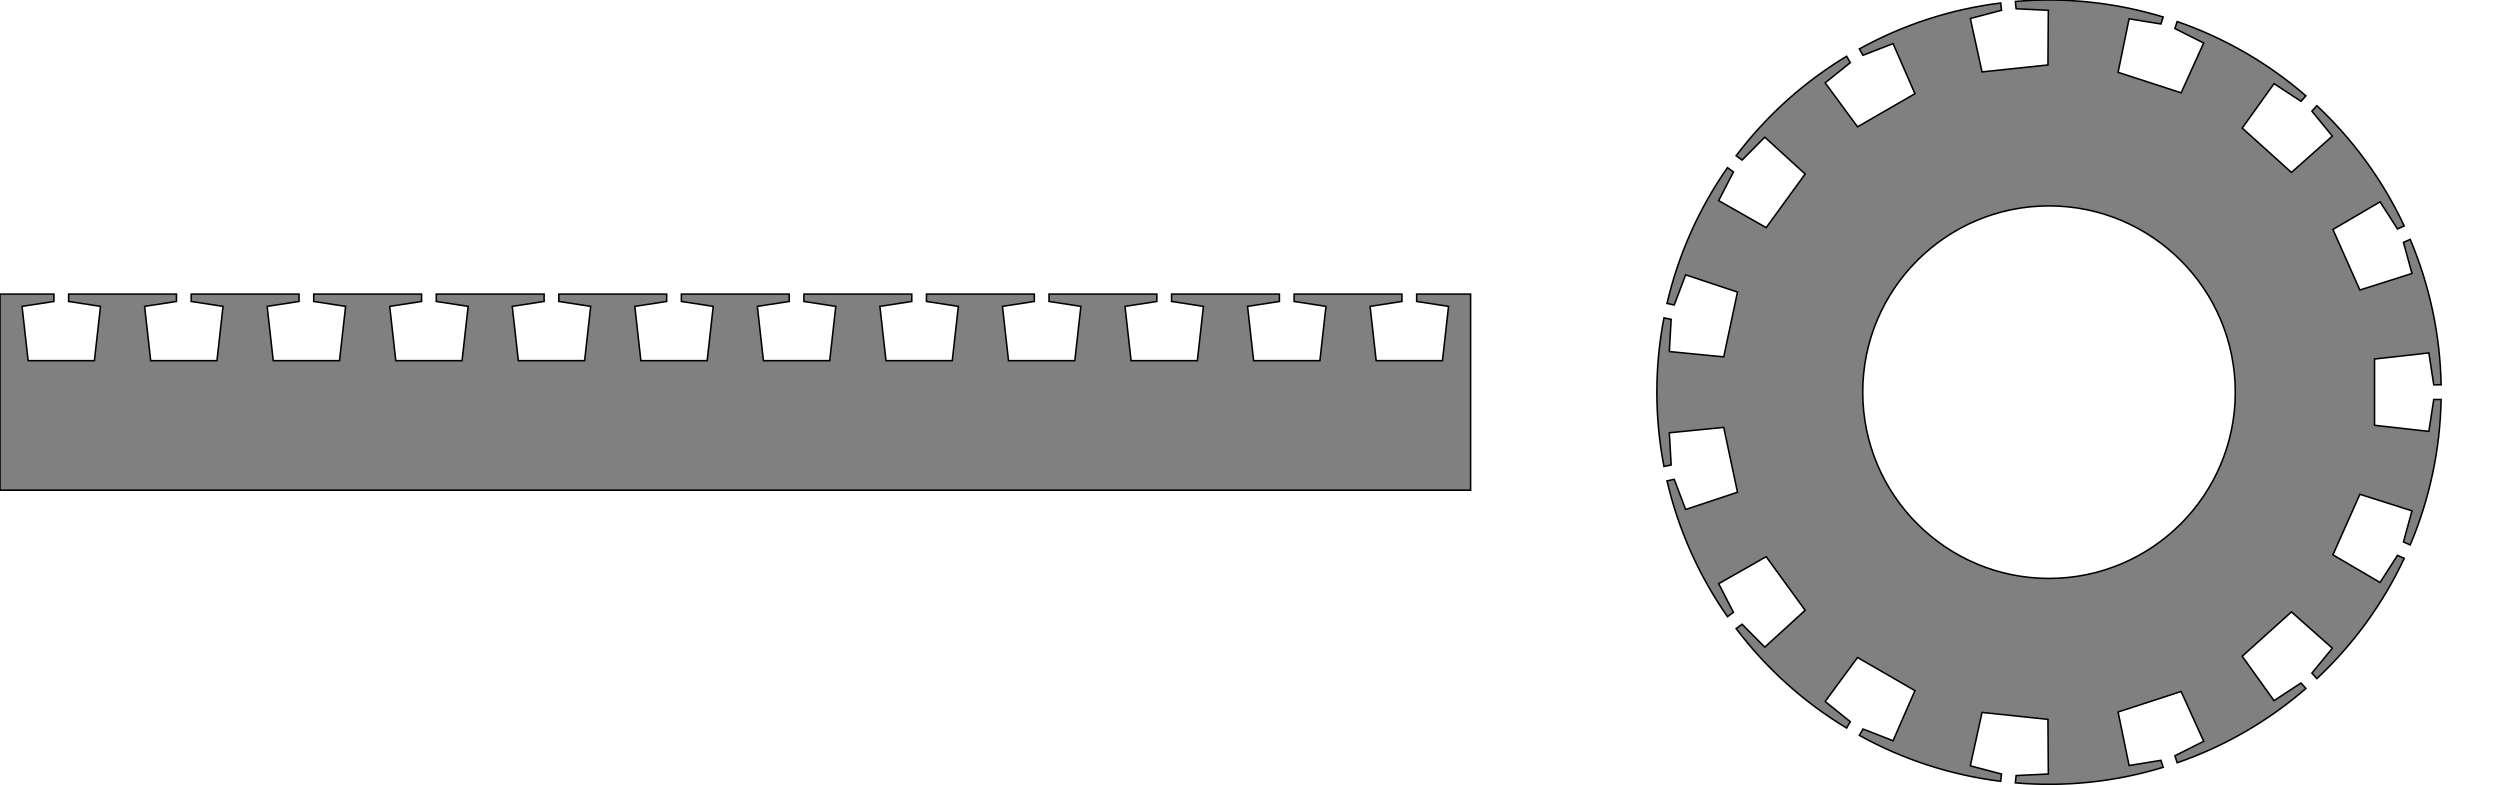
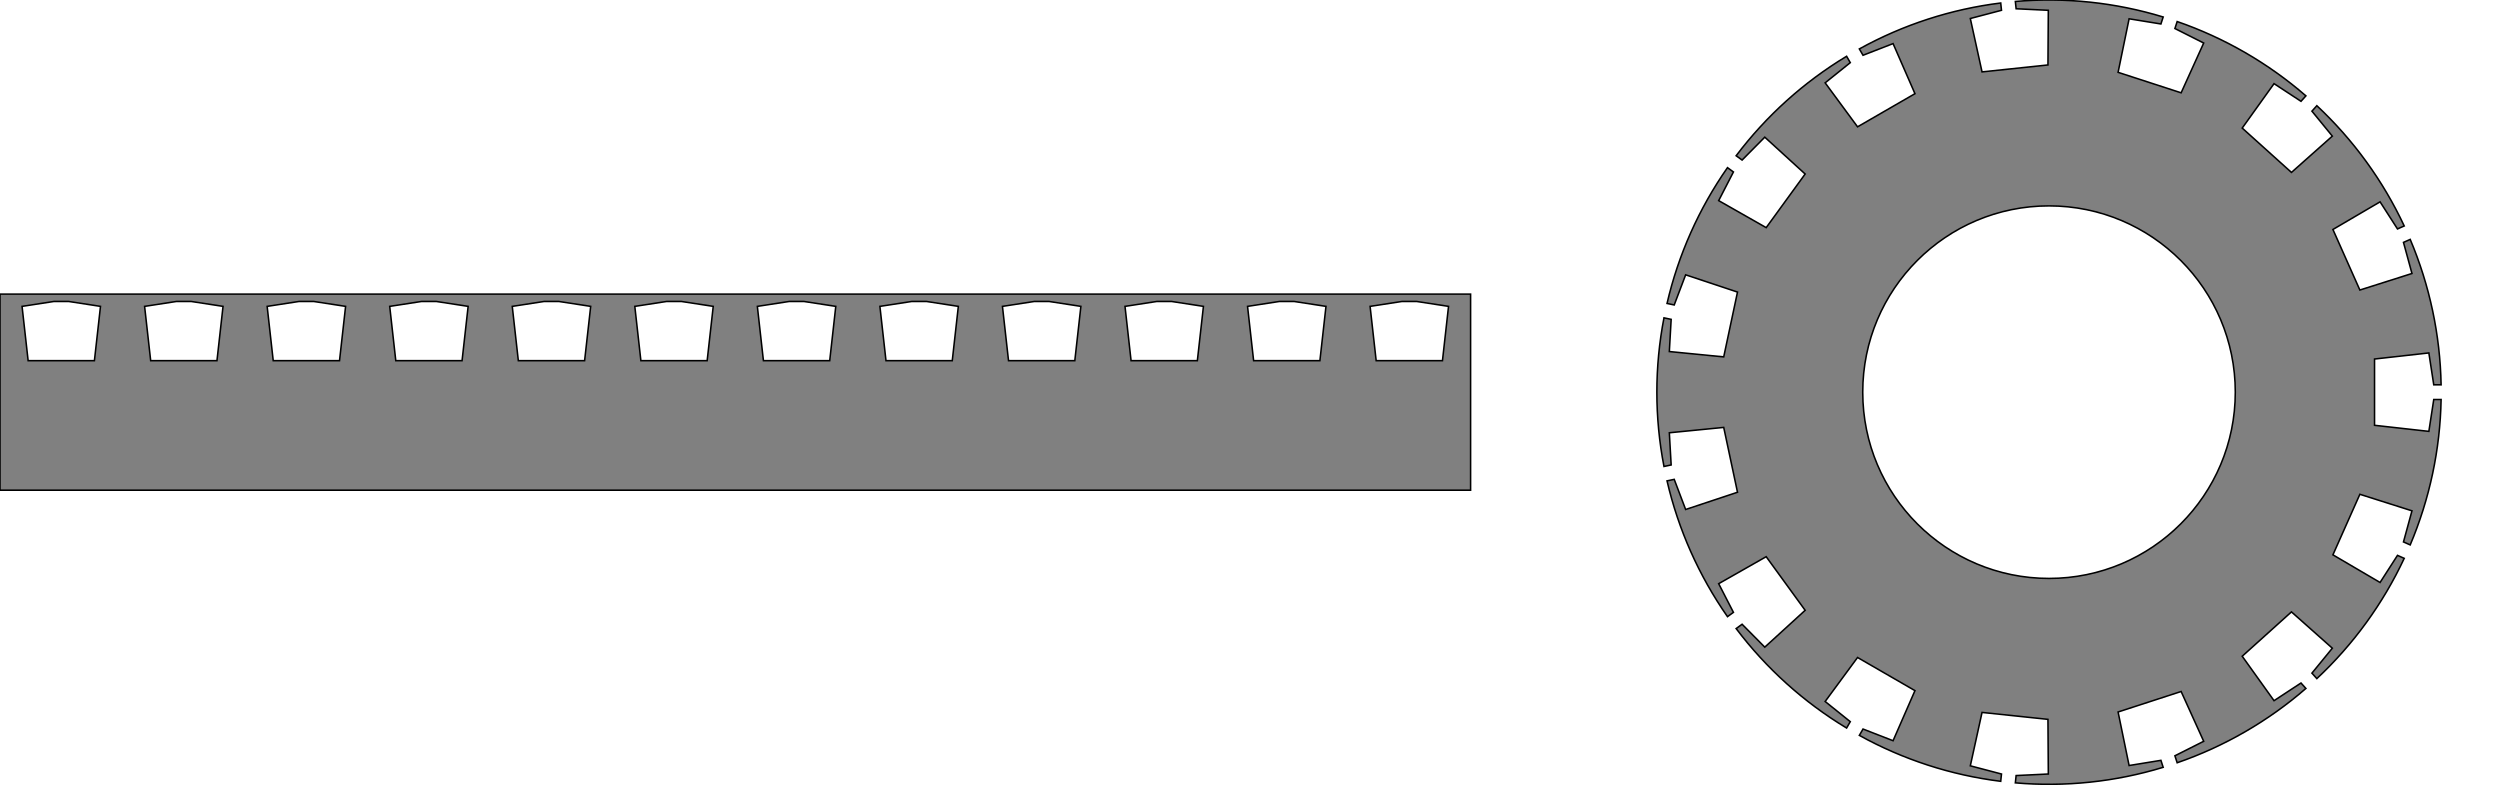
<svg xmlns="http://www.w3.org/2000/svg" width="800" height="251" viewBox="0 0 800 251">
  <rect x="-80" y="-25.1" width="960" height="301.2" fill="rgb(100%, 100%, 100%)" fill-opacity="1" />
-   <path fill-rule="evenodd" fill="rgb(50%, 50%, 50%)" fill-opacity="1" stroke-width="0.5" stroke-linecap="round" stroke-linejoin="miter" stroke="rgb(0%, 0%, 0%)" stroke-opacity="1" stroke-miterlimit="10" d="M 470.59 156.863 L 0 156.863 L 0 94.117 L 17.254 94.117 L 17.254 96.469 L 7.059 98.039 L 9.004 115.418 L 30.211 115.418 L 32.156 98.039 L 21.961 96.469 L 21.961 94.117 L 56.469 94.117 L 56.469 96.469 L 46.273 98.039 L 48.219 115.418 L 69.426 115.418 L 71.371 98.039 L 61.176 96.469 L 61.176 94.117 L 95.688 94.117 L 95.688 96.469 L 85.488 98.039 L 87.434 115.418 L 108.645 115.418 L 110.59 98.039 L 100.391 96.469 L 100.391 94.117 L 134.902 94.117 L 134.902 96.469 L 124.707 98.039 L 126.652 115.418 L 147.859 115.418 L 149.805 98.039 L 139.609 96.469 L 139.609 94.117 L 174.117 94.117 L 174.117 96.469 L 163.922 98.039 L 165.867 115.418 L 187.074 115.418 L 189.02 98.039 L 178.824 96.469 L 178.824 94.117 L 213.332 94.117 L 213.332 96.469 L 203.137 98.039 L 205.082 115.418 L 226.289 115.418 L 228.234 98.039 L 218.039 96.469 L 218.039 94.117 L 252.551 94.117 L 252.551 96.469 L 242.352 98.039 L 244.297 115.418 L 265.508 115.418 L 267.449 98.039 L 257.254 96.469 L 257.254 94.117 L 291.766 94.117 L 291.766 96.469 L 281.57 98.039 L 283.516 115.418 L 304.723 115.418 L 306.668 98.039 L 296.469 96.469 L 296.469 94.117 L 330.98 94.117 L 330.98 96.469 L 320.785 98.039 L 322.73 115.418 L 343.938 115.418 L 345.883 98.039 L 335.688 96.469 L 335.688 94.117 L 370.195 94.117 L 370.195 96.469 L 360 98.039 L 361.945 115.418 L 383.152 115.418 L 385.098 98.039 L 374.902 96.469 L 374.902 94.117 L 409.41 94.117 L 409.41 96.469 L 399.215 98.039 L 401.16 115.418 L 422.367 115.418 L 424.312 98.039 L 414.117 96.469 L 414.117 94.117 L 448.629 94.117 L 448.629 96.469 L 438.43 98.039 L 440.375 115.418 L 461.586 115.418 L 463.531 98.039 L 453.332 96.469 L 453.332 94.117 L 470.59 94.117 Z M 470.59 156.863 " />
+   <path fill-rule="evenodd" fill="rgb(50%, 50%, 50%)" fill-opacity="1" stroke-width="0.5" stroke-linecap="round" stroke-linejoin="miter" stroke="rgb(0%, 0%, 0%)" stroke-opacity="1" stroke-miterlimit="10" d="M 0 156.863 L 0 94.117 L 470.59 94.117 L 470.59 156.863 Z M 19.609 96.469 L 17.254 96.469 L 7.059 98.039 L 9.004 115.418 L 30.211 115.418 L 32.156 98.039 L 21.961 96.469 Z M 58.824 96.469 L 56.469 96.469 L 46.273 98.039 L 48.219 115.418 L 69.426 115.418 L 71.371 98.039 L 61.176 96.469 Z M 98.039 96.469 L 95.688 96.469 L 85.488 98.039 L 87.434 115.418 L 108.645 115.418 L 110.59 98.039 L 100.391 96.469 Z M 137.254 96.469 L 134.902 96.469 L 124.707 98.039 L 126.652 115.418 L 147.859 115.418 L 149.805 98.039 L 139.609 96.469 Z M 176.469 96.469 L 174.117 96.469 L 163.922 98.039 L 165.867 115.418 L 187.074 115.418 L 189.02 98.039 L 178.824 96.469 Z M 215.688 96.469 L 213.332 96.469 L 203.137 98.039 L 205.082 115.418 L 226.289 115.418 L 228.234 98.039 L 218.039 96.469 Z M 254.902 96.469 L 252.551 96.469 L 242.352 98.039 L 244.297 115.418 L 265.508 115.418 L 267.449 98.039 L 257.254 96.469 Z M 294.117 96.469 L 291.766 96.469 L 281.57 98.039 L 283.516 115.418 L 304.723 115.418 L 306.668 98.039 L 296.469 96.469 Z M 333.332 96.469 L 330.98 96.469 L 320.785 98.039 L 322.73 115.418 L 343.938 115.418 L 345.883 98.039 L 335.688 96.469 Z M 372.551 96.469 L 370.195 96.469 L 360 98.039 L 361.945 115.418 L 383.152 115.418 L 385.098 98.039 L 374.902 96.469 Z M 411.766 96.469 L 409.41 96.469 L 399.215 98.039 L 401.16 115.418 L 422.367 115.418 L 424.312 98.039 L 414.117 96.469 Z M 450.98 96.469 L 448.629 96.469 L 438.43 98.039 L 440.375 115.418 L 461.586 115.418 L 463.531 98.039 L 453.332 96.469 Z M 450.98 96.469 " />
  <path fill-rule="evenodd" fill="rgb(50%, 50%, 50%)" fill-opacity="1" stroke-width="0.5" stroke-linecap="round" stroke-linejoin="miter" stroke="rgb(0%, 0%, 0%)" stroke-opacity="1" stroke-miterlimit="10" d="M 532.473 149.273 L 534.773 148.785 L 534.188 138.488 L 551.59 136.773 L 556 157.52 L 539.406 163.035 L 535.75 153.391 L 533.449 153.879 C 537.07 169.465 543.637 184.215 552.797 197.336 L 554.699 195.953 L 549.977 186.781 L 565.18 178.141 L 577.648 195.297 L 564.73 207.086 L 557.469 199.758 L 555.562 201.141 C 565.211 213.91 577.211 224.715 590.914 232.973 L 592.09 230.934 L 584.047 224.477 L 594.418 210.398 L 612.785 221.004 L 605.781 237.027 L 596.168 233.289 L 594.988 235.324 C 608.996 243.066 624.352 248.055 640.23 250.023 L 640.477 247.684 L 630.5 245.059 L 634.254 227.977 L 655.344 230.195 L 655.461 247.684 L 645.156 248.176 L 644.91 250.516 C 660.855 251.891 676.91 250.203 692.219 245.543 L 691.492 243.309 L 681.312 244.965 L 677.789 227.836 L 697.961 221.281 L 705.18 237.211 L 695.969 241.852 L 696.695 244.09 C 711.82 238.859 725.801 230.789 737.891 220.305 L 736.316 218.559 L 727.691 224.215 L 717.508 209.996 L 733.266 195.805 L 746.344 207.422 L 739.816 215.406 L 741.391 217.156 C 753.078 206.23 762.57 193.164 769.352 178.672 L 767.199 177.715 L 761.621 186.391 L 746.535 177.547 L 755.16 158.172 L 771.828 163.465 L 769.113 173.418 L 771.266 174.375 C 777.496 159.637 780.855 143.844 781.156 127.844 L 778.801 127.844 L 777.234 138.039 L 759.852 136.094 L 759.852 114.887 L 777.234 112.941 L 778.801 123.137 L 781.156 123.137 C 780.855 107.137 777.496 91.344 771.266 76.605 L 769.113 77.562 L 771.828 87.516 L 755.16 92.809 L 746.535 73.434 L 761.621 64.59 L 767.199 73.266 L 769.352 72.309 C 762.57 57.816 753.078 44.75 741.391 33.824 L 739.816 35.57 L 746.344 43.559 L 733.266 55.176 L 717.508 40.984 L 727.691 26.766 L 736.316 32.422 L 737.891 30.676 C 725.801 20.191 711.82 12.121 696.695 6.891 L 695.969 9.129 L 705.18 13.77 L 697.961 29.699 L 677.789 23.145 L 681.312 6.016 L 691.492 7.672 L 692.219 5.438 C 676.91 0.777 660.855 -0.91 644.91 0.465 L 645.156 2.805 L 655.461 3.297 L 655.344 20.785 L 634.254 23.004 L 630.5 5.922 L 640.477 3.297 L 640.23 0.957 C 624.352 2.926 608.996 7.914 594.988 15.656 L 596.168 17.691 L 605.781 13.953 L 612.785 29.977 L 594.418 40.582 L 584.047 26.504 L 592.09 20.047 L 590.914 18.008 C 577.211 26.266 565.211 37.07 555.562 49.84 L 557.469 51.223 L 564.73 43.895 L 577.648 55.684 L 565.18 72.84 L 549.977 64.199 L 554.699 55.027 L 552.797 53.645 C 543.637 66.766 537.07 81.516 533.449 97.102 L 535.75 97.59 L 539.406 87.945 L 556 93.461 L 551.59 114.203 L 534.188 112.492 L 534.773 102.195 L 532.473 101.707 C 529.438 117.418 529.438 133.562 532.473 149.273 Z M 715.293 125.488 C 715.293 158.41 688.605 185.098 655.688 185.098 C 622.766 185.098 596.078 158.41 596.078 125.488 C 596.078 92.57 622.766 65.883 655.688 65.883 C 688.605 65.883 715.293 92.57 715.293 125.488 Z M 715.293 125.488 " />
</svg>
